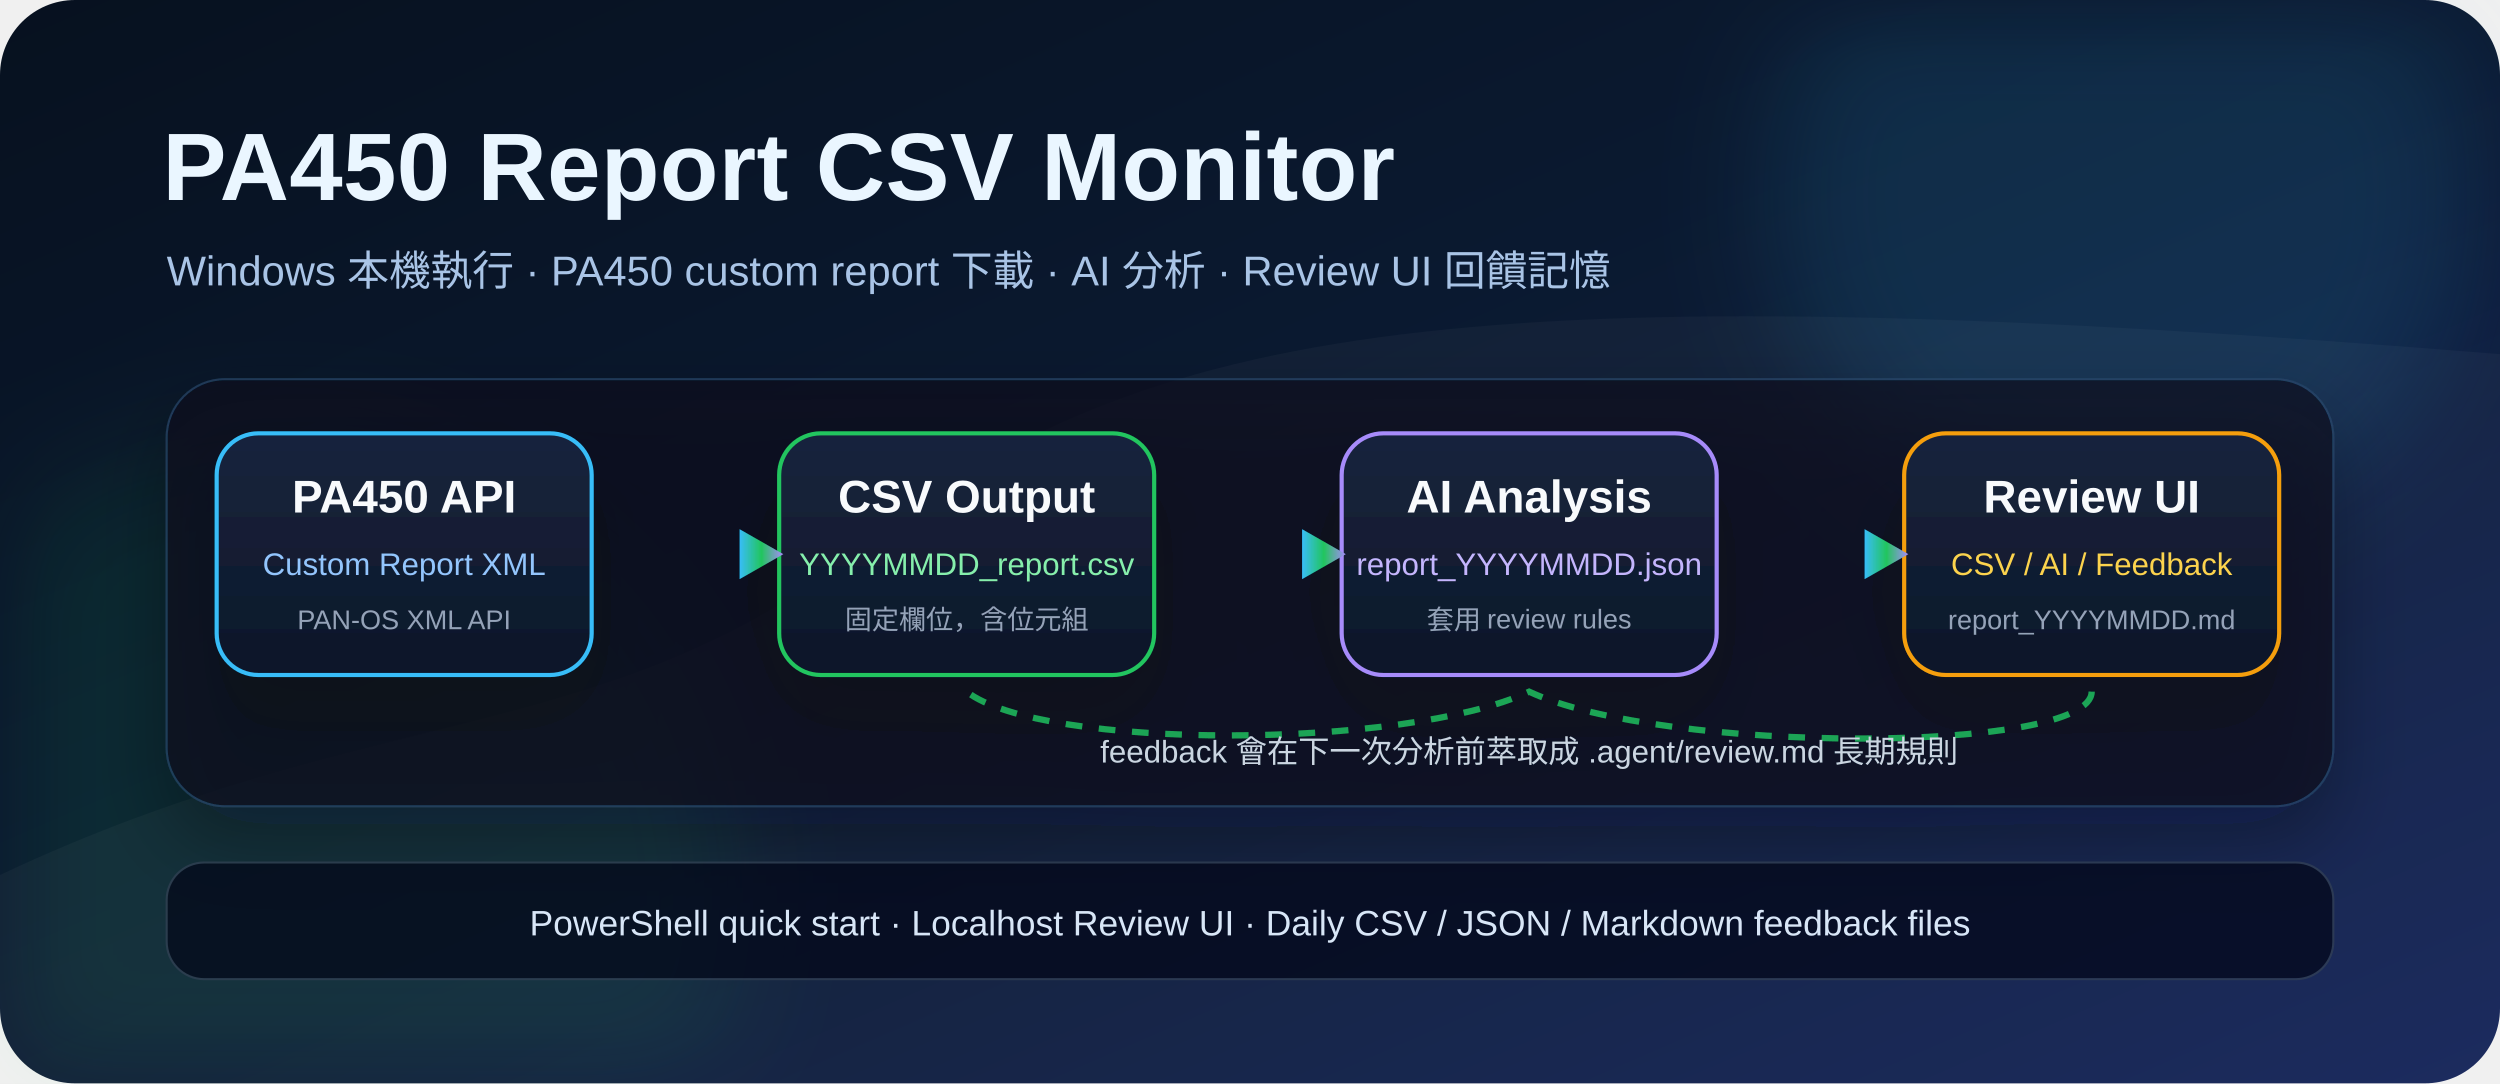
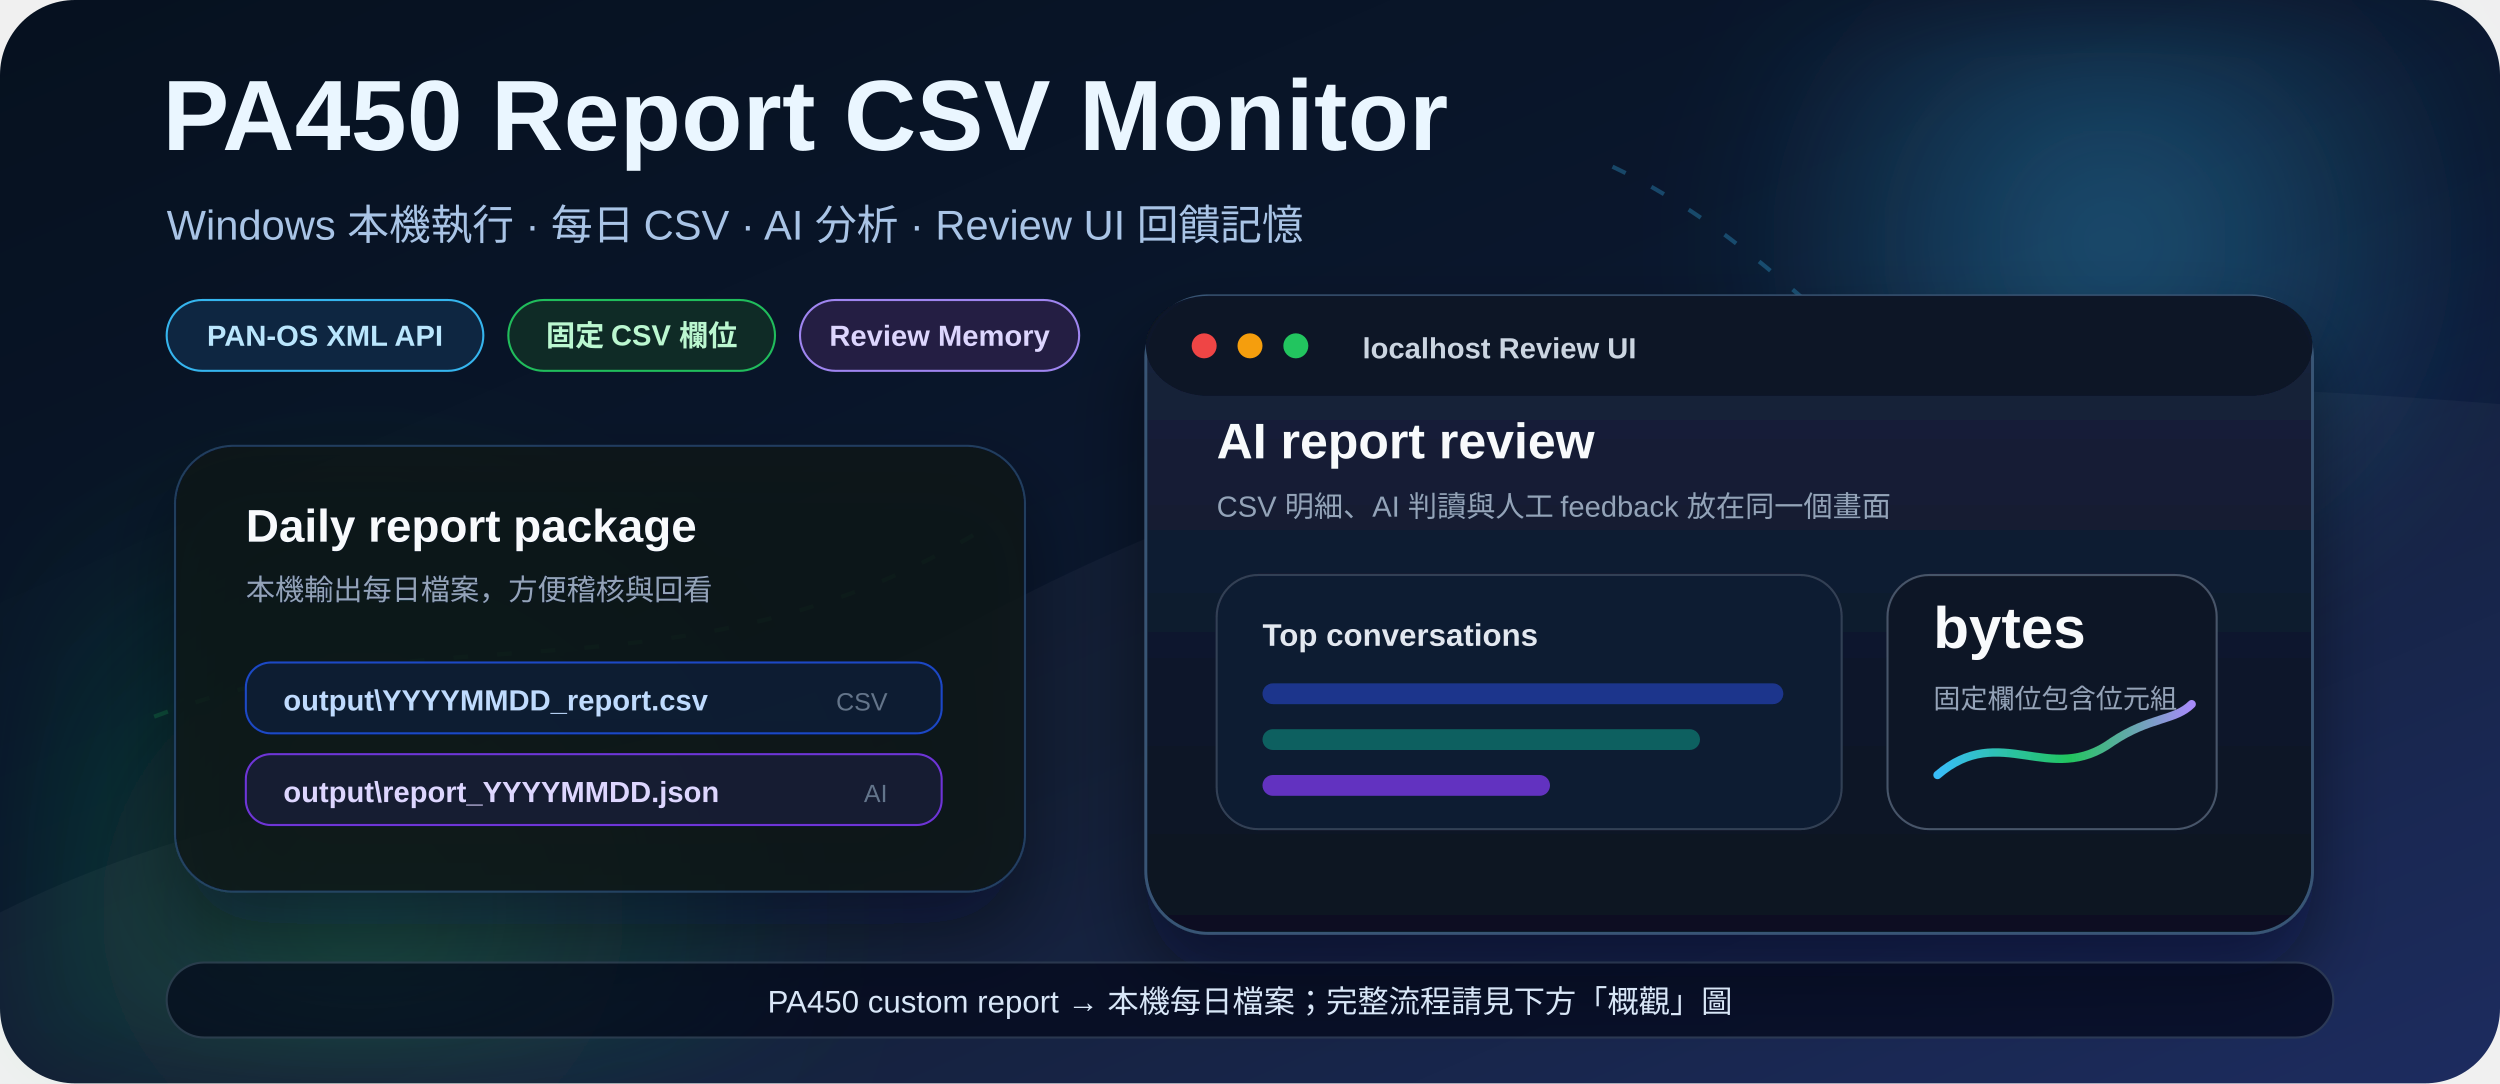
<svg xmlns="http://www.w3.org/2000/svg" width="1200" height="520" viewBox="0 0 1200 520" role="img" aria-labelledby="title desc">
  <defs>
    <linearGradient id="bg" x1="0" y1="0" x2="1" y2="1">
-       <stop offset="0" stop-color="#07111f" />
-       <stop offset="0.52" stop-color="#0b1b34" />
-       <stop offset="1" stop-color="#15245a" />
+       <stop offset="0" stop-color="#06111f" />
+       <stop offset="0.56" stop-color="#0b1830" />
+       <stop offset="1" stop-color="#16255b" />
    </linearGradient>
-     <linearGradient id="card" x1="0" y1="0" x2="0" y2="1">
-       <stop offset="0" stop-color="#17243d" />
-       <stop offset="1" stop-color="#0d1729" />
+     <radialGradient id="glow-cyan" cx="50%" cy="50%" r="50%">
+       <stop offset="0" stop-color="#38bdf8" stop-opacity="0.35" />
+       <stop offset="1" stop-color="#38bdf8" stop-opacity="0" />
+     </radialGradient>
+     <radialGradient id="glow-green" cx="50%" cy="50%" r="50%">
+       <stop offset="0" stop-color="#22c55e" stop-opacity="0.26" />
+       <stop offset="1" stop-color="#22c55e" stop-opacity="0" />
+     </radialGradient>
+     <linearGradient id="screen" x1="0" y1="0" x2="0" y2="1">
+       <stop offset="0" stop-color="#17233d" />
+       <stop offset="1" stop-color="#081120" />
    </linearGradient>
    <linearGradient id="accent" x1="0" y1="0" x2="1" y2="0">
      <stop offset="0" stop-color="#38bdf8" />
-       <stop offset="0.5" stop-color="#22c55e" />
+       <stop offset="0.52" stop-color="#22c55e" />
      <stop offset="1" stop-color="#a78bfa" />
    </linearGradient>
    <filter id="shadow" x="-25%" y="-25%" width="150%" height="150%">
-       <feDropShadow dx="0" dy="18" stdDeviation="18" flood-color="#020617" flood-opacity="0.42" />
+       <feDropShadow dx="0" dy="20" stdDeviation="18" flood-color="#020617" flood-opacity="0.46" />
    </filter>
-     <filter id="soft" x="-30%" y="-30%" width="160%" height="160%">
-       <feGaussianBlur stdDeviation="28" />
+     <filter id="soft" x="-35%" y="-35%" width="170%" height="170%">
+       <feGaussianBlur stdDeviation="30" />
    </filter>
  </defs>
  <rect width="1200" height="520" rx="36" fill="url(#bg)" />
-   <circle cx="1018" cy="94" r="168" fill="#38bdf8" opacity="0.12" filter="url(#soft)" />
-   <circle cx="134" cy="432" r="220" fill="#22c55e" opacity="0.10" filter="url(#soft)" />
-   <path d="M0 420 C180 335 294 360 420 258 C555 150 728 132 1200 170 L1200 520 L0 520 Z" fill="#ffffff" opacity="0.035" />
+   <circle cx="1014" cy="116" r="190" fill="url(#glow-cyan)" filter="url(#soft)" />
+   <circle cx="174" cy="438" r="240" fill="url(#glow-green)" filter="url(#soft)" />
+   <path d="M0 438 C155 360 312 382 464 300 C638 206 822 164 1200 194 L1200 520 L0 520 Z" fill="#ffffff" opacity="0.035" />
+   <path d="M774 80 C884 132 930 242 1076 270" stroke="#38bdf8" stroke-width="2" stroke-dasharray="7 14" opacity="0.30" fill="none" />
+   <path d="M74 344 C210 292 330 340 472 254" stroke="#22c55e" stroke-width="2" stroke-dasharray="7 14" opacity="0.22" fill="none" />
  <g font-family="WenQuanYi Zen Hei, Microsoft JhengHei, Noto Sans TC, Segoe UI, Arial, sans-serif">
-     <text x="78" y="96" fill="#eaf6ff" font-size="46" font-weight="900" letter-spacing="0.2">PA450 Report CSV Monitor</text>
-     <text x="80" y="137" fill="#a9c4e6" font-size="20">Windows 本機執行 · PA450 custom report 下載 · AI 分析 · Review UI 回饋記憶</text>
-     <g transform="translate(80 182)" filter="url(#shadow)">
-       <rect width="1040" height="205" rx="28" fill="#07111f" opacity="0.70" stroke="#27466a" />
-       <rect x="24" y="26" width="180" height="116" rx="20" fill="url(#card)" stroke="#38bdf8" stroke-width="2" />
-       <rect x="294" y="26" width="180" height="116" rx="20" fill="url(#card)" stroke="#22c55e" stroke-width="2" />
-       <rect x="564" y="26" width="180" height="116" rx="20" fill="url(#card)" stroke="#a78bfa" stroke-width="2" />
-       <rect x="834" y="26" width="180" height="116" rx="20" fill="url(#card)" stroke="#f59e0b" stroke-width="2" />
-       <g stroke="url(#accent)" stroke-width="5" fill="none" stroke-linecap="round">
-         <path d="M216 84 H282" />
-         <path d="M486 84 H552" />
-         <path d="M756 84 H822" />
+     <g transform="translate(78 72)">
+       <text x="0" y="0" fill="#eaf6ff" font-size="48" font-weight="900" letter-spacing="0.2">PA450 Report CSV Monitor</text>
+       <text x="2" y="43" fill="#a9c4e6" font-size="20">Windows 本機執行 · 每日 CSV · AI 分析 · Review UI 回饋記憶</text>
+       <rect x="2" y="72" width="152" height="34" rx="17" fill="#0f2742" stroke="#38bdf8" opacity="0.95" />
+       <text x="78" y="94" text-anchor="middle" fill="#bae6fd" font-size="14" font-weight="700">PAN-OS XML API</text>
+       <rect x="166" y="72" width="128" height="34" rx="17" fill="#102c26" stroke="#22c55e" opacity="0.95" />
+       <text x="230" y="94" text-anchor="middle" fill="#bbf7d0" font-size="14" font-weight="700">固定 CSV 欄位</text>
+       <rect x="306" y="72" width="134" height="34" rx="17" fill="#261e44" stroke="#a78bfa" opacity="0.95" />
+       <text x="373" y="94" text-anchor="middle" fill="#ddd6fe" font-size="14" font-weight="700">Review Memory</text>
+     </g>
+     <g transform="translate(84 214)" filter="url(#shadow)">
+       <rect width="408" height="214" rx="28" fill="#07111f" opacity="0.80" stroke="#27466a" />
+       <text x="34" y="46" fill="#f8fafc" font-size="22" font-weight="900">Daily report package</text>
+       <text x="34" y="74" fill="#94a3b8" font-size="14">本機輸出每日檔案，方便稽核與回看</text>
+       <g transform="translate(34 104)">
+         <rect width="334" height="34" rx="12" fill="#102033" stroke="#1d4ed8" opacity="0.88" />
+         <text x="18" y="23" fill="#bfdbfe" font-size="14" font-weight="700">output\YYYYMMDD_report.csv</text>
+         <text x="308" y="23" text-anchor="end" fill="#64748b" font-size="12">CSV</text>
      </g>
-       <g fill="url(#accent)">
-         <path d="M275 72 L296 84 L275 96 Z" />
-         <path d="M545 72 L566 84 L545 96 Z" />
-         <path d="M815 72 L836 84 L815 96 Z" />
+       <g transform="translate(34 148)">
+         <rect width="334" height="34" rx="12" fill="#151b34" stroke="#7c3aed" opacity="0.88" />
+         <text x="18" y="23" fill="#ddd6fe" font-size="14" font-weight="700">output\report_YYYYMMDD.json</text>
+         <text x="308" y="23" text-anchor="end" fill="#64748b" font-size="12">AI</text>
      </g>
-       <text x="114" y="64" text-anchor="middle" fill="#f8fafc" font-size="22" font-weight="800">PA450 API</text>
-       <text x="114" y="94" text-anchor="middle" fill="#93c5fd" font-size="15">Custom Report XML</text>
-       <text x="114" y="120" text-anchor="middle" fill="#94a3b8" font-size="13">PAN-OS XML API</text>
-       <text x="384" y="64" text-anchor="middle" fill="#f8fafc" font-size="22" font-weight="800">CSV Output</text>
-       <text x="384" y="94" text-anchor="middle" fill="#86efac" font-size="15">YYYYMMDD_report.csv</text>
-       <text x="384" y="120" text-anchor="middle" fill="#94a3b8" font-size="13">固定欄位，含位元組</text>
-       <text x="654" y="64" text-anchor="middle" fill="#f8fafc" font-size="22" font-weight="800">AI Analysis</text>
-       <text x="654" y="94" text-anchor="middle" fill="#c4b5fd" font-size="15">report_YYYYMMDD.json</text>
-       <text x="654" y="120" text-anchor="middle" fill="#94a3b8" font-size="13">套用 review rules</text>
-       <text x="924" y="64" text-anchor="middle" fill="#f8fafc" font-size="22" font-weight="800">Review UI</text>
-       <text x="924" y="94" text-anchor="middle" fill="#fcd34d" font-size="15">CSV / AI / Feedback</text>
-       <text x="924" y="120" text-anchor="middle" fill="#94a3b8" font-size="13">report_YYYYMMDD.md</text>
-       <path d="M924 150 C924 180 718 180 654 150 C594 178 420 178 384 150" stroke="#22c55e" stroke-width="3" fill="none" stroke-dasharray="8 8" opacity="0.82" />
-       <text x="654" y="184" text-anchor="middle" fill="#cbd5e1" font-size="15">feedback 會在下一次分析前萃取成 .agent/review.md 長期規則</text>
    </g>
-     <g transform="translate(80 414)">
-       <rect width="1040" height="56" rx="18" fill="#020617" opacity="0.72" stroke="#334155" />
-       <text x="520" y="35" text-anchor="middle" fill="#d8e6f7" font-size="17">PowerShell quick start · Localhost Review UI · Daily CSV / JSON / Markdown feedback files</text>
+     <g transform="translate(550 142)" filter="url(#shadow)">
+       <rect width="560" height="306" rx="30" fill="url(#screen)" stroke="#395575" stroke-width="1.4" />
+       <rect x="0" y="0" width="560" height="48" rx="30" fill="#0b1324" opacity="0.92" />
+       <circle cx="28" cy="24" r="6" fill="#ef4444" />
+       <circle cx="50" cy="24" r="6" fill="#f59e0b" />
+       <circle cx="72" cy="24" r="6" fill="#22c55e" />
+       <text x="104" y="30" fill="#cbd5e1" font-size="14" font-weight="700">localhost Review UI</text>
+       <g transform="translate(34 78)">
+         <text x="0" y="0" fill="#f8fafc" font-size="24" font-weight="900">AI report review</text>
+         <text x="0" y="28" fill="#94a3b8" font-size="14">CSV 明細、AI 判讀與人工 feedback 放在同一個畫面</text>
+       </g>
+       <g transform="translate(34 134)">
+         <rect width="300" height="122" rx="20" fill="#0f1b31" stroke="#334155" />
+         <text x="22" y="34" fill="#e2e8f0" font-size="15" font-weight="800">Top conversations</text>
+         <rect x="22" y="52" width="250" height="10" rx="5" fill="#1e40af" opacity="0.72" />
+         <rect x="22" y="74" width="210" height="10" rx="5" fill="#0f766e" opacity="0.76" />
+         <rect x="22" y="96" width="138" height="10" rx="5" fill="#7c3aed" opacity="0.76" />
+       </g>
+       <g transform="translate(356 134)">
+         <rect width="158" height="122" rx="20" fill="#111827" stroke="#475569" />
+         <text x="22" y="35" fill="#f8fafc" font-size="28" font-weight="900">bytes</text>
+         <text x="22" y="64" fill="#94a3b8" font-size="13">固定欄位包含位元組</text>
+         <path d="M24 96 C54 70 78 102 108 80 C126 68 138 70 146 62" stroke="url(#accent)" stroke-width="4" fill="none" stroke-linecap="round" />
+       </g>
+     </g>
+     <g transform="translate(80 462)">
+       <rect width="1040" height="36" rx="18" fill="#020617" opacity="0.68" stroke="#334155" />
+       <text x="520" y="24" text-anchor="middle" fill="#d8e6f7" font-size="15">PA450 custom report → 本機每日檔案；完整流程請見下方「概觀」圖</text>
    </g>
  </g>
</svg>
